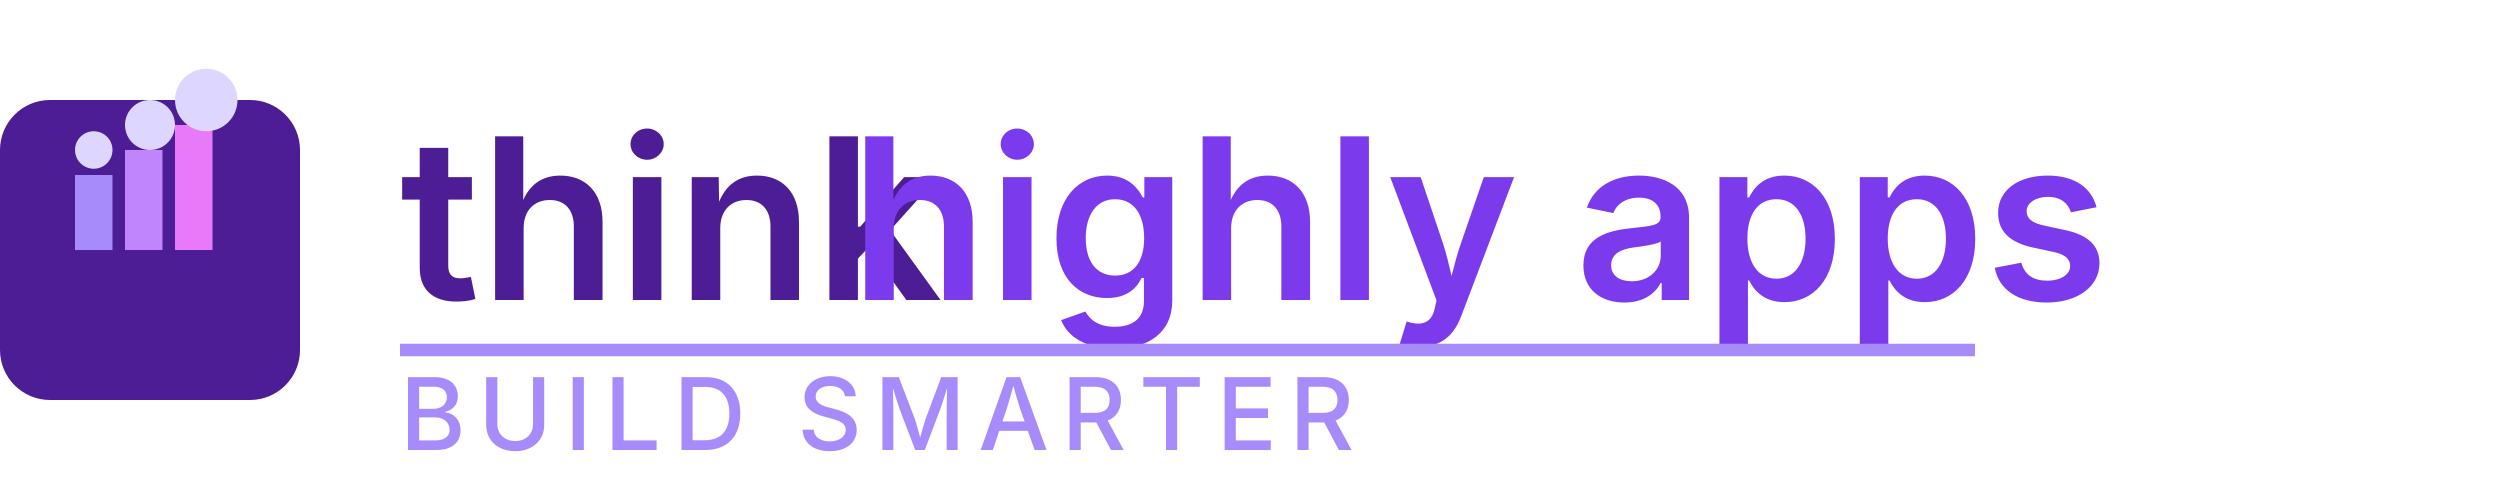
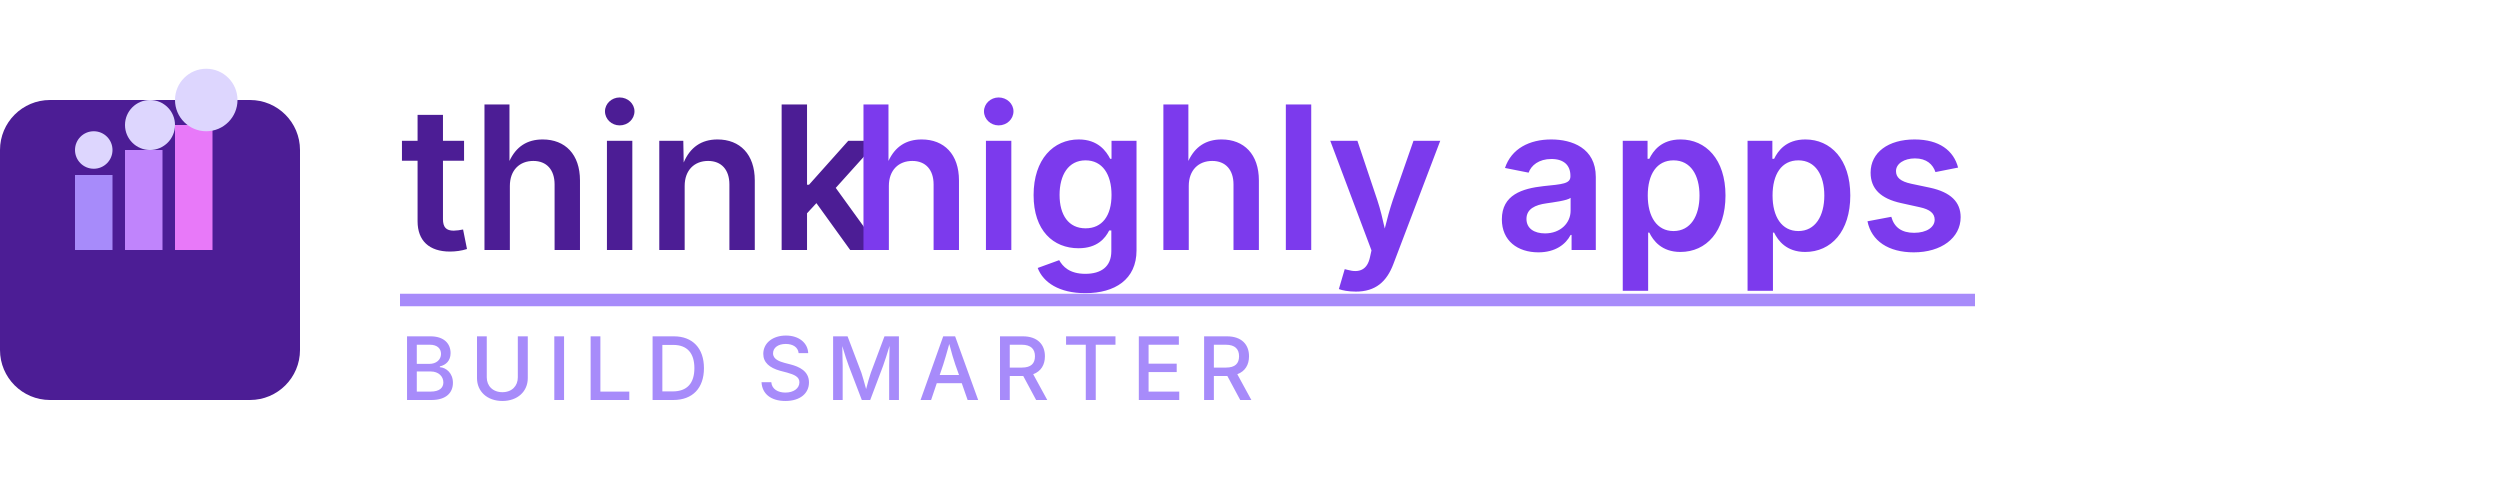
<svg xmlns="http://www.w3.org/2000/svg" width="200" height="40" viewBox="0 0 200 40" fill="none">
  <g id="logo-icon">
    <rect x="0" y="8" width="24" height="24" rx="4" fill="#4C1D95" />
    <rect x="6" y="14" width="3" height="6" fill="#A78BFA" />
    <rect x="10" y="12" width="3" height="8" fill="#C084FC" />
    <rect x="14" y="10" width="3" height="10" fill="#E879F9" />
    <circle cx="7.5" cy="12" r="1.5" fill="#DDD6FE" />
    <circle cx="12" cy="10" r="2" fill="#DDD6FE" />
    <circle cx="16.5" cy="8" r="2.5" fill="#DDD6FE" />
  </g>
  <g id="company-text">
-     <text x="32" y="24" font-family="Inter, sans-serif" font-size="18" font-weight="600" fill="#4C1D95">
+     <text x="32" y="20" font-family="Inter, sans-serif" font-size="16" font-weight="600" fill="#4C1D95">
      think
    </text>
-     <text x="68" y="24" font-family="Inter, sans-serif" font-size="18" font-weight="600" fill="#7C3AED">
+     <text x="68" y="20" font-family="Inter, sans-serif" font-size="16" font-weight="600" fill="#7C3AED">
      highly apps
    </text>
-     <line x1="32" y1="28" x2="158" y2="28" stroke="#A78BFA" stroke-width="1" />
-     <text x="32" y="36" font-family="Inter, sans-serif" font-size="8" font-weight="500" fill="#A78BFA" letter-spacing="1">
+     <line x1="32" y1="24" x2="158" y2="24" stroke="#A78BFA" stroke-width="1" />
+     <text x="32" y="32" font-family="Inter, sans-serif" font-size="7" font-weight="500" fill="#A78BFA" letter-spacing="1">
      BUILD SMARTER
    </text>
  </g>
</svg>
